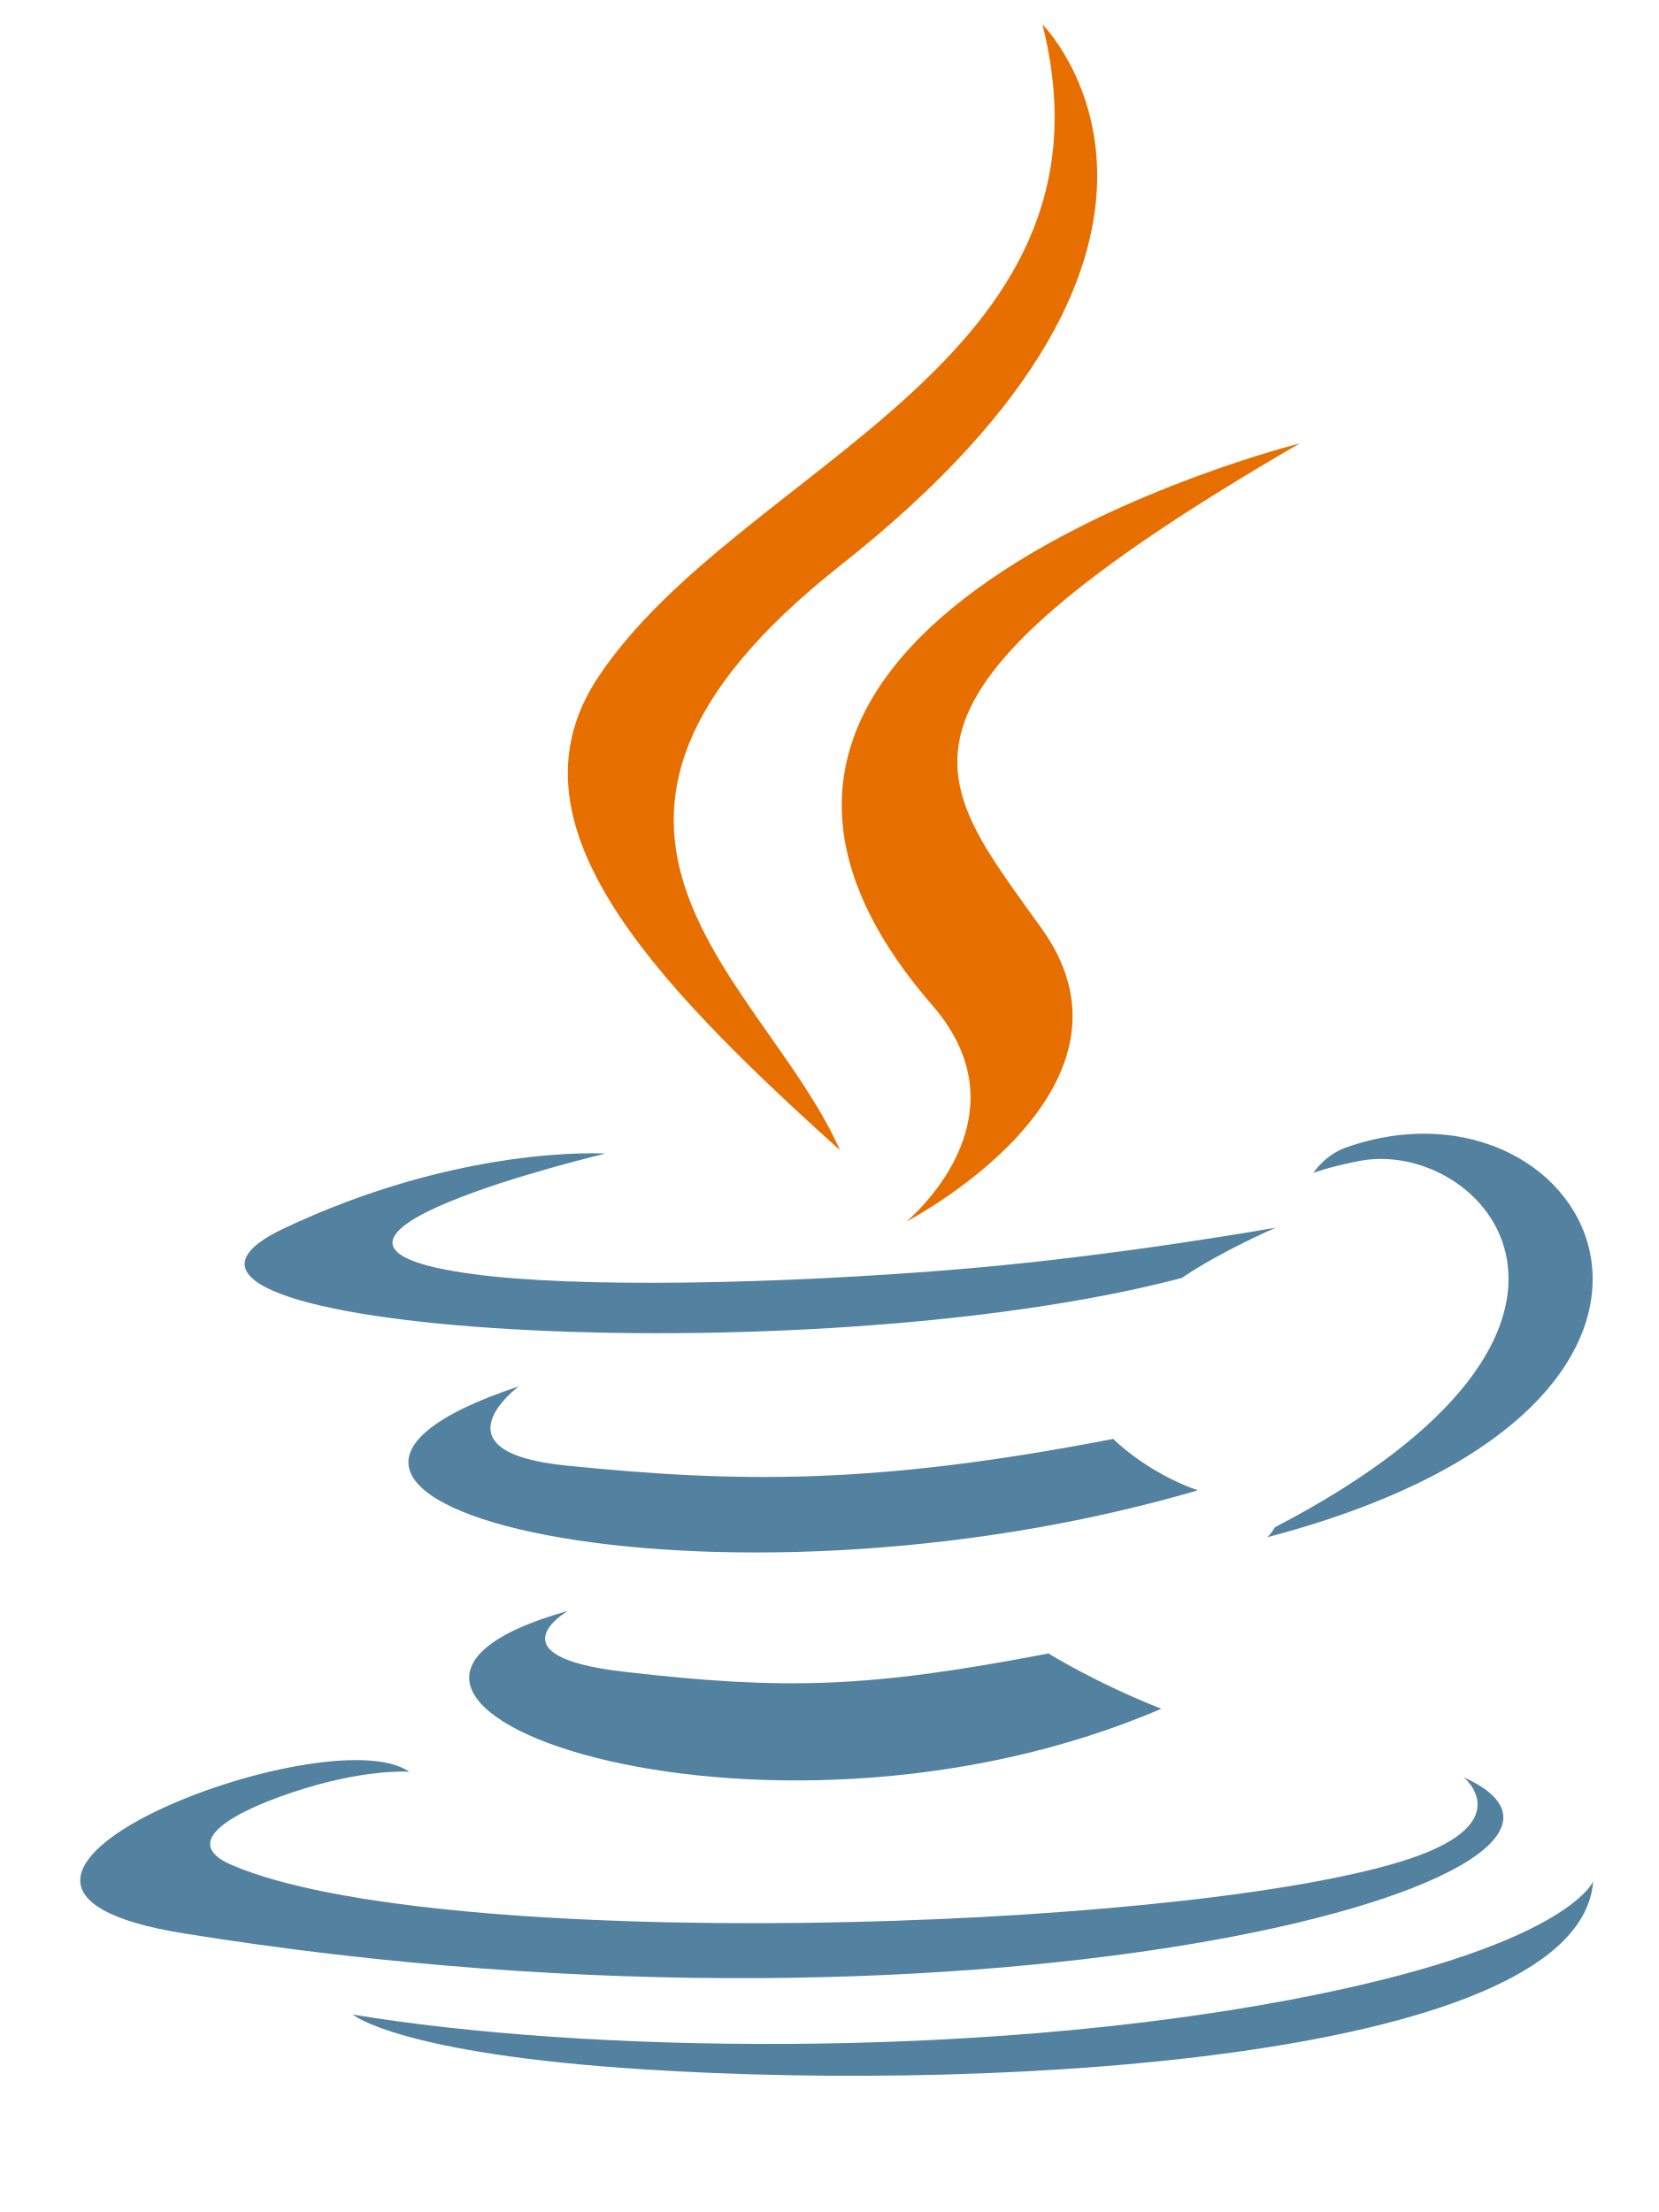
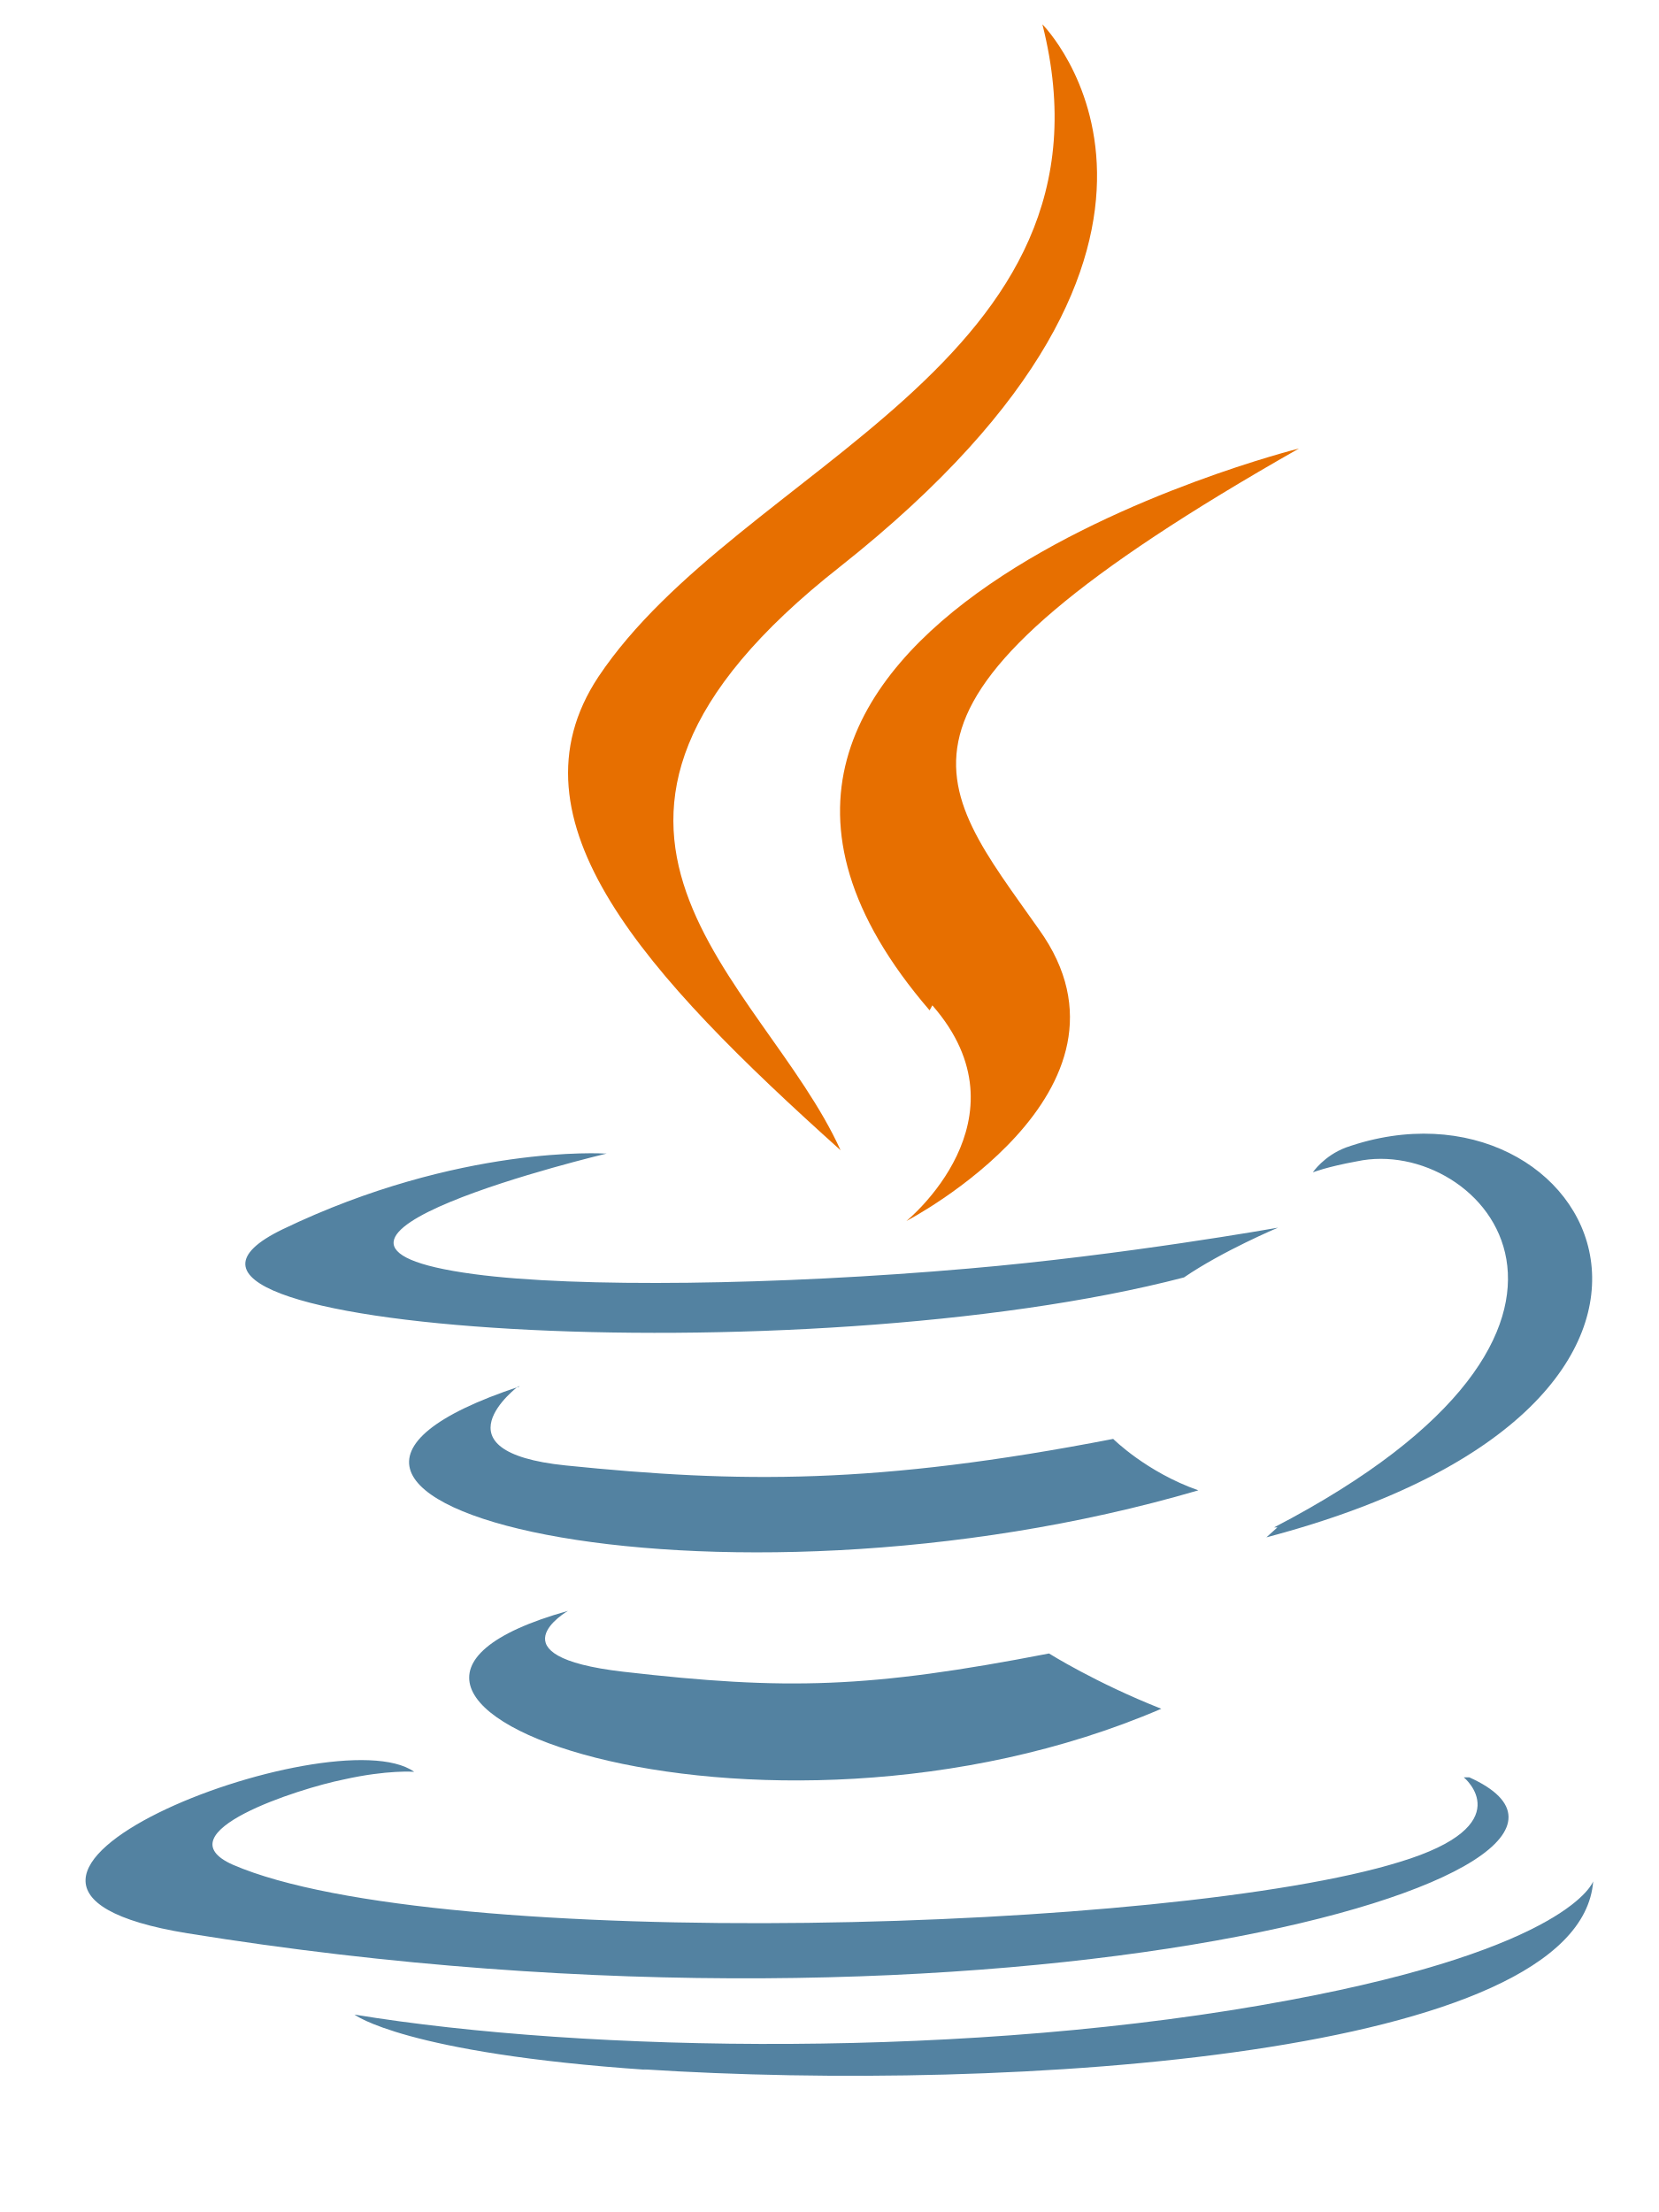
- <svg xmlns="http://www.w3.org/2000/svg" version="1.1" x="0" y="0" width="300" height="400" viewBox="0 0 300 400" xml:space="preserve">
+ <svg xmlns="http://www.w3.org/2000/svg" width="300" height="400">
  <style>.s0{fill:#5382A1;}.s1{fill:#E76F00;}</style>
-   <path d="M102.7 291.3c0 0-14.2 8.2 10.1 11 29.4 3.4 44.4 2.9 76.8-3.3 0 0 8.5 5.3 20.4 10C137.4 340.2 45.6 307.3 102.7 291.3M93.8 250.7c0 0-15.9 11.8 8.4 14.3 31.4 3.2 56.2 3.5 99.1-4.8 0 0 5.9 6 15.3 9.3C128.8 295.2 31 271.6 93.8 250.7" fill="#5382A1" />
-   <path d="M168.6 181.8c17.9 20.6-4.7 39.1-4.7 39.1s45.4-23.5 24.6-52.8c-19.5-27.4-34.4-41 46.5-87.9C235 80.2 108 111.9 168.6 181.8" fill="#E76F00" />
-   <path d="M264.7 321.4c0 0 10.5 8.6-11.6 15.3 -41.9 12.7-174.5 16.5-211.3 0.5 -13.2-5.8 11.6-13.8 19.4-15.4 8.1-1.8 12.8-1.4 12.8-1.4 -14.7-10.4-95.2 20.4-40.9 29.2C181.2 373.5 303.1 338.7 264.7 321.4M109.5 208.6c0 0-67.4 16-23.9 21.8 18.4 2.5 55 1.9 89.2-1 27.9-2.4 55.9-7.4 55.9-7.4s-9.8 4.2-17 9.1c-68.5 18-200.8 9.6-162.7-8.8C83.3 206.9 109.5 208.6 109.5 208.6M230.5 276.2c69.6-36.2 37.4-70.9 15-66.2 -5.5 1.1-8 2.1-8 2.1s2-3.2 5.9-4.6c44.4-15.6 78.6 46.1-14.3 70.5C229.1 278.1 230.1 277.1 230.5 276.2" fill="#5382A1" />
-   <path d="M188.5 4.4c0 0 38.6 38.6-36.6 97.9 -60.2 47.6-13.7 74.7 0 105.7 -35.2-31.7-61-59.6-43.7-85.6C133.7 84.2 204 65.7 188.5 4.4" fill="#E76F00" />
-   <path d="M116.3 374.2c66.8 4.3 169.4-2.4 171.8-34 0 0-4.7 12-55.2 21.5 -57 10.7-127.4 9.5-169.1 2.6C63.9 364.4 72.4 371.4 116.3 374.2" fill="#5382A1" />
+   <path fill="#5382A1" d="M102.7 291.3s-14.2 8.2 10 11c29.5 3.4 44.5 3 77-3.3 0 0 8.4 5.3 20.3 10-72.6 31.2-164.4-1.7-107.3-17.7m-9-40.6S78 262.5 102.3 265c31.4 3.2 56.2 3.5 99-4.8 0 0 6 6 15.4 9.3C129 295.2 31 271.5 94 250.7" />
+   <path fill="#E76F00" d="M168.6 181.8c18 20.6-4.7 39-4.7 39s45-23.4 24-52.7c-19-27-34-41 47-87 0 0-127 31.7-66.8 101.6" />
+   <path fill="#5382A1" d="M264.7 321.4s10.5 8.6-11.6 15.3c-41 12.7-174 16.5-211 .5-13-5.8 12-13.8 20-15.4 8-1.8 12.8-1.4 12.8-1.4-14.6-10.4-95 20.4-41 29.2 148.3 24 270-11 231.8-28.2m-156-112.8s-67.3 16-24 21.8c18.6 2.5 55 2 89.4-1 28-2.4 56-7.4 56-7.4s-10 4.2-17 9c-69 18-201 9.7-163-8.7 32-15.4 58.3-13.7 58.3-13.7m121 67.6c69.6-36.2 37.4-71 15-66.2-5.5 1-8 2-8 2s2-3 6-4.5c44.3-15.6 78.5 46-14.4 70.5l2-1.8" />
+   <path fill="#E76F00" d="M188.5 4.4S227 43 152 102.4c-60.4 47.4-14 74.6 0 105.6-35.3-31.7-61-59.6-43.8-85.6 25.5-38.2 95.8-56.7 80.3-118" />
+   <path fill="#5382A1" d="M116.3 374.2c66.8 4.3 169.4-2.4 171.8-34 0 0-4 12-55 21.5-57 10.7-127 9.5-169 2.6 0 0 9 7 53 10" />
</svg>
